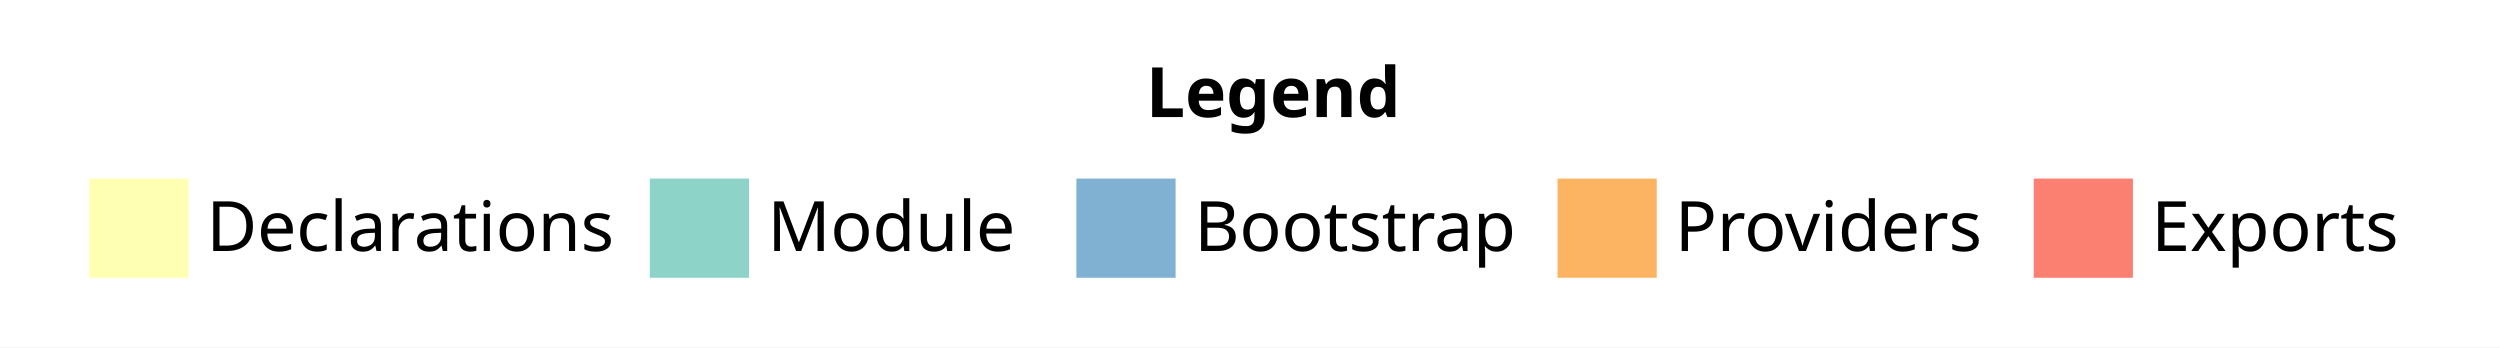
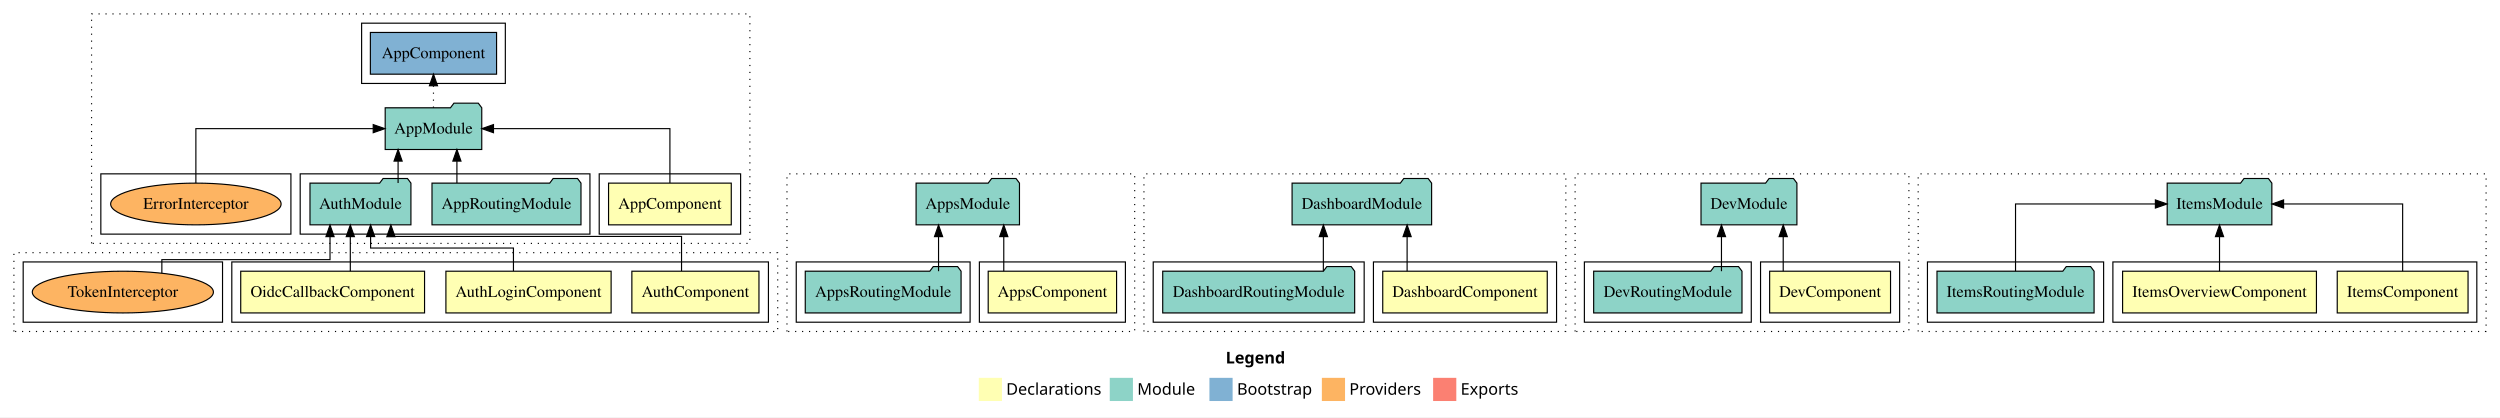
- <svg xmlns="http://www.w3.org/2000/svg" width="504pt" height="70pt" viewBox="0.00 0.00 504.00 70.00">
-   <g id="graph0" class="graph" transform="scale(1 1) rotate(0) translate(4 66)">
-     <polygon fill="#ffffff" stroke="transparent" points="-4,4 -4,-66 500,-66 500,4 -4,4" />
-     <text text-anchor="start" x="227.009" y="-42.4" font-family="sans-serif" font-weight="bold" font-size="14.00" fill="#000000">Legend</text>
-     <polygon fill="#ffffb3" stroke="transparent" points="14,-10 14,-30 34,-30 34,-10 14,-10" />
-     <text text-anchor="start" x="37.629" y="-15.4" font-family="sans-serif" font-size="14.00" fill="#000000">  Declarations</text>
-     <polygon fill="#8dd3c7" stroke="transparent" points="127,-10 127,-30 147,-30 147,-10 127,-10" />
-     <text text-anchor="start" x="150.725" y="-15.4" font-family="sans-serif" font-size="14.00" fill="#000000">  Module</text>
-     <polygon fill="#80b1d3" stroke="transparent" points="213,-10 213,-30 233,-30 233,-10 213,-10" />
-     <text text-anchor="start" x="236.781" y="-15.4" font-family="sans-serif" font-size="14.00" fill="#000000">  Bootstrap</text>
-     <polygon fill="#fdb462" stroke="transparent" points="310,-10 310,-30 330,-30 330,-10 310,-10" />
-     <text text-anchor="start" x="333.673" y="-15.4" font-family="sans-serif" font-size="14.00" fill="#000000">  Providers</text>
-     <polygon fill="#fb8072" stroke="transparent" points="406,-10 406,-30 426,-30 426,-10 406,-10" />
-     <text text-anchor="start" x="429.726" y="-15.4" font-family="sans-serif" font-size="14.00" fill="#000000">  Exports</text>
+ <svg xmlns="http://www.w3.org/2000/svg" width="2157pt" height="360pt" viewBox="0.00 0.00 2157.00 360.00">
+   <g id="graph0" class="graph" transform="scale(1 1) rotate(0) translate(4 356)">
+     <polygon fill="#ffffff" stroke="transparent" points="-4,4 -4,-356 2153,-356 2153,4 -4,4" />
+     <text text-anchor="start" x="1053.509" y="-42.4" font-family="sans-serif" font-weight="bold" font-size="14.00" fill="#000000">Legend</text>
+     <polygon fill="#ffffb3" stroke="transparent" points="840.5,-10 840.5,-30 860.5,-30 860.5,-10 840.5,-10" />
+     <text text-anchor="start" x="864.129" y="-15.4" font-family="sans-serif" font-size="14.00" fill="#000000">  Declarations</text>
+     <polygon fill="#8dd3c7" stroke="transparent" points="953.5,-10 953.5,-30 973.5,-30 973.5,-10 953.5,-10" />
+     <text text-anchor="start" x="977.225" y="-15.4" font-family="sans-serif" font-size="14.00" fill="#000000">  Module</text>
+     <polygon fill="#80b1d3" stroke="transparent" points="1039.5,-10 1039.5,-30 1059.5,-30 1059.5,-10 1039.5,-10" />
+     <text text-anchor="start" x="1063.281" y="-15.4" font-family="sans-serif" font-size="14.00" fill="#000000">  Bootstrap</text>
+     <polygon fill="#fdb462" stroke="transparent" points="1136.5,-10 1136.5,-30 1156.5,-30 1156.5,-10 1136.5,-10" />
+     <text text-anchor="start" x="1160.173" y="-15.4" font-family="sans-serif" font-size="14.00" fill="#000000">  Providers</text>
+     <polygon fill="#fb8072" stroke="transparent" points="1232.5,-10 1232.5,-30 1252.5,-30 1252.5,-10 1232.5,-10" />
+     <text text-anchor="start" x="1256.226" y="-15.4" font-family="sans-serif" font-size="14.00" fill="#000000">  Exports</text>
+     <g id="clust1" class="cluster">
+       <polygon fill="none" stroke="#000000" stroke-dasharray="1,5" points="75,-146 75,-344 643,-344 643,-146 75,-146" />
+     </g>
+     <g id="clust2" class="cluster">
+       <polygon fill="none" stroke="#000000" points="513,-154 513,-206 635,-206 635,-154 513,-154" />
+     </g>
+     <g id="clust4" class="cluster">
+       <polygon fill="none" stroke="#000000" points="255,-154 255,-206 505,-206 505,-154 255,-154" />
+     </g>
+     <g id="clust6" class="cluster">
+       <polygon fill="none" stroke="#000000" points="308,-284 308,-336 432,-336 432,-284 308,-284" />
+     </g>
+     <g id="clust7" class="cluster">
+       <polygon fill="none" stroke="#000000" points="83,-154 83,-206 247,-206 247,-154 83,-154" />
+     </g>
+     <g id="clust14" class="cluster">
+       <polygon fill="none" stroke="#000000" stroke-dasharray="1,5" points="675,-70 675,-206 975,-206 975,-70 675,-70" />
+     </g>
+     <g id="clust15" class="cluster">
+       <polygon fill="none" stroke="#000000" points="841,-78 841,-130 967,-130 967,-78 841,-78" />
+     </g>
+     <g id="clust17" class="cluster">
+       <polygon fill="none" stroke="#000000" points="683,-78 683,-130 833,-130 833,-78 683,-78" />
+     </g>
+     <g id="clust27" class="cluster">
+       <polygon fill="none" stroke="#000000" stroke-dasharray="1,5" points="8,-70 8,-138 667,-138 667,-70 8,-70" />
+     </g>
+     <g id="clust28" class="cluster">
+       <polygon fill="none" stroke="#000000" points="196,-78 196,-130 659,-130 659,-78 196,-78" />
+     </g>
+     <g id="clust35" class="cluster">
+       <polygon fill="none" stroke="#000000" points="16,-78 16,-130 188,-130 188,-78 16,-78" />
+     </g>
+     <g id="clust36" class="cluster">
+       <polygon fill="none" stroke="#000000" stroke-dasharray="1,5" points="983,-70 983,-206 1347,-206 1347,-70 983,-70" />
+     </g>
+     <g id="clust37" class="cluster">
+       <polygon fill="none" stroke="#000000" points="1181,-78 1181,-130 1339,-130 1339,-78 1181,-78" />
+     </g>
+     <g id="clust39" class="cluster">
+       <polygon fill="none" stroke="#000000" points="991,-78 991,-130 1173,-130 1173,-78 991,-78" />
+     </g>
+     <g id="clust49" class="cluster">
+       <polygon fill="none" stroke="#000000" stroke-dasharray="1,5" points="1355,-70 1355,-206 1643,-206 1643,-70 1355,-70" />
+     </g>
+     <g id="clust50" class="cluster">
+       <polygon fill="none" stroke="#000000" points="1515,-78 1515,-130 1635,-130 1635,-78 1515,-78" />
+     </g>
+     <g id="clust52" class="cluster">
+       <polygon fill="none" stroke="#000000" points="1363,-78 1363,-130 1507,-130 1507,-78 1363,-78" />
+     </g>
+     <g id="clust62" class="cluster">
+       <polygon fill="none" stroke="#000000" stroke-dasharray="1,5" points="1651,-70 1651,-206 2141,-206 2141,-70 1651,-70" />
+     </g>
+     <g id="clust63" class="cluster">
+       <polygon fill="none" stroke="#000000" points="1819,-78 1819,-130 2133,-130 2133,-78 1819,-78" />
+     </g>
+     <g id="clust66" class="cluster">
+       <polygon fill="none" stroke="#000000" points="1659,-78 1659,-130 1811,-130 1811,-78 1659,-78" />
+     </g>
+     <g id="node1" class="node">
+       <polygon fill="#ffffb3" stroke="#000000" points="626.94,-198 521.06,-198 521.06,-162 626.94,-162 626.94,-198" />
+       <text text-anchor="middle" x="574" y="-175.8" font-family="Times,serif" font-size="14.00" fill="#000000">AppComponent</text>
+     </g>
+     <g id="node2" class="node">
+       <polygon fill="#8dd3c7" stroke="#000000" points="411.657,-263 408.657,-267 387.657,-267 384.657,-263 328.343,-263 328.343,-227 411.657,-227 411.657,-263" />
+       <text text-anchor="middle" x="370" y="-240.8" font-family="Times,serif" font-size="14.00" fill="#000000">AppModule</text>
+     </g>
+     <g id="edge1" class="edge">
+       <path fill="none" stroke="#000000" d="M574,-198.106C574,-217.339 574,-245 574,-245 574,-245 421.775,-245 421.775,-245" />
+       <polygon fill="#000000" stroke="#000000" points="421.775,-241.5 411.775,-245 421.775,-248.5 421.775,-241.5" />
+     </g>
+     <g id="node5" class="node">
+       <polygon fill="#80b1d3" stroke="#000000" points="424.439,-328 315.561,-328 315.561,-292 424.439,-292 424.439,-328" />
+       <text text-anchor="middle" x="370" y="-305.8" font-family="Times,serif" font-size="14.00" fill="#000000">AppComponent </text>
+     </g>
+     <g id="edge4" class="edge">
+       <path fill="none" stroke="#000000" stroke-dasharray="1,5" d="M370,-263.106C370,-263.106 370,-281.991 370,-281.991" />
+       <polygon fill="#000000" stroke="#000000" points="366.5,-281.991 370,-291.991 373.5,-281.991 366.5,-281.991" />
+     </g>
+     <g id="node3" class="node">
+       <polygon fill="#8dd3c7" stroke="#000000" points="497.274,-198 494.274,-202 473.274,-202 470.274,-198 368.726,-198 368.726,-162 497.274,-162 497.274,-198" />
+       <text text-anchor="middle" x="433" y="-175.8" font-family="Times,serif" font-size="14.00" fill="#000000">AppRoutingModule</text>
+     </g>
+     <g id="edge2" class="edge">
+       <path fill="none" stroke="#000000" d="M390.221,-198.106C390.221,-198.106 390.221,-216.991 390.221,-216.991" />
+       <polygon fill="#000000" stroke="#000000" points="386.721,-216.991 390.221,-226.991 393.721,-216.991 386.721,-216.991" />
+     </g>
+     <g id="node4" class="node">
+       <polygon fill="#8dd3c7" stroke="#000000" points="350.548,-198 347.548,-202 326.548,-202 323.548,-198 263.452,-198 263.452,-162 350.548,-162 350.548,-198" />
+       <text text-anchor="middle" x="307" y="-175.8" font-family="Times,serif" font-size="14.00" fill="#000000">AuthModule</text>
+     </g>
+     <g id="edge3" class="edge">
+       <path fill="none" stroke="#000000" d="M339.473,-198.106C339.473,-198.106 339.473,-216.991 339.473,-216.991" />
+       <polygon fill="#000000" stroke="#000000" points="335.973,-216.991 339.473,-226.991 342.973,-216.991 335.973,-216.991" />
+     </g>
+     <g id="node6" class="node">
+       <ellipse fill="#fdb462" stroke="#000000" cx="165" cy="-180" rx="73.533" ry="18" />
+       <text text-anchor="middle" x="165" y="-175.8" font-family="Times,serif" font-size="14.00" fill="#000000">ErrorInterceptor</text>
+     </g>
+     <g id="edge5" class="edge">
+       <path fill="none" stroke="#000000" d="M165,-198.106C165,-217.339 165,-245 165,-245 165,-245 318.021,-245 318.021,-245" />
+       <polygon fill="#000000" stroke="#000000" points="318.021,-248.5 328.021,-245 318.021,-241.5 318.021,-248.5" />
+     </g>
+     <g id="node7" class="node">
+       <polygon fill="#ffffb3" stroke="#000000" points="959.384,-122 848.616,-122 848.616,-86 959.384,-86 959.384,-122" />
+       <text text-anchor="middle" x="904" y="-99.8" font-family="Times,serif" font-size="14.00" fill="#000000">AppsComponent</text>
+     </g>
+     <g id="node8" class="node">
+       <polygon fill="#8dd3c7" stroke="#000000" points="875.601,-198 872.601,-202 851.601,-202 848.601,-198 786.399,-198 786.399,-162 875.601,-162 875.601,-198" />
+       <text text-anchor="middle" x="831" y="-175.8" font-family="Times,serif" font-size="14.00" fill="#000000">AppsModule</text>
+     </g>
+     <g id="edge6" class="edge">
+       <path fill="none" stroke="#000000" d="M862.054,-122.011C862.054,-122.011 862.054,-151.855 862.054,-151.855" />
+       <polygon fill="#000000" stroke="#000000" points="858.554,-151.855 862.054,-161.855 865.554,-151.855 858.554,-151.855" />
+     </g>
+     <g id="node9" class="node">
+       <polygon fill="#8dd3c7" stroke="#000000" points="825.219,-122 822.219,-126 801.219,-126 798.219,-122 690.781,-122 690.781,-86 825.219,-86 825.219,-122" />
+       <text text-anchor="middle" x="758" y="-99.8" font-family="Times,serif" font-size="14.00" fill="#000000">AppsRoutingModule</text>
+     </g>
+     <g id="edge7" class="edge">
+       <path fill="none" stroke="#000000" d="M805.779,-122.011C805.779,-122.011 805.779,-151.855 805.779,-151.855" />
+       <polygon fill="#000000" stroke="#000000" points="802.279,-151.855 805.779,-161.855 809.279,-151.855 802.279,-151.855" />
+     </g>
+     <g id="node10" class="node">
+       <polygon fill="#ffffb3" stroke="#000000" points="650.83,-122 541.17,-122 541.17,-86 650.83,-86 650.83,-122" />
+       <text text-anchor="middle" x="596" y="-99.8" font-family="Times,serif" font-size="14.00" fill="#000000">AuthComponent</text>
+     </g>
+     <g id="edge8" class="edge">
+       <path fill="none" stroke="#000000" d="M584.027,-122.147C584.027,-135.739 584.027,-152 584.027,-152 584.027,-152 333.264,-152 333.264,-152 333.264,-152 333.264,-152.979 333.264,-152.979" />
+       <polygon fill="#000000" stroke="#000000" points="329.764,-151.793 333.264,-161.793 336.764,-151.793 329.764,-151.793" />
+     </g>
+     <g id="node11" class="node">
+       <polygon fill="#ffffb3" stroke="#000000" points="523.273,-122 380.727,-122 380.727,-86 523.273,-86 523.273,-122" />
+       <text text-anchor="middle" x="452" y="-99.8" font-family="Times,serif" font-size="14.00" fill="#000000">AuthLoginComponent</text>
+     </g>
+     <g id="edge9" class="edge">
+       <path fill="none" stroke="#000000" d="M439,-122.11C439,-131.897 439,-142 439,-142 439,-142 315.755,-142 315.755,-142 315.755,-142 315.755,-151.89 315.755,-151.89" />
+       <polygon fill="#000000" stroke="#000000" points="312.255,-151.89 315.755,-161.89 319.255,-151.89 312.255,-151.89" />
+     </g>
+     <g id="node12" class="node">
+       <polygon fill="#ffffb3" stroke="#000000" points="362.306,-122 203.694,-122 203.694,-86 362.306,-86 362.306,-122" />
+       <text text-anchor="middle" x="283" y="-99.8" font-family="Times,serif" font-size="14.00" fill="#000000">OidcCallbackComponent</text>
+     </g>
+     <g id="edge10" class="edge">
+       <path fill="none" stroke="#000000" d="M298.245,-122.011C298.245,-122.011 298.245,-151.855 298.245,-151.855" />
+       <polygon fill="#000000" stroke="#000000" points="294.745,-151.855 298.245,-161.855 301.745,-151.855 294.745,-151.855" />
+     </g>
+     <g id="node13" class="node">
+       <ellipse fill="#fdb462" stroke="#000000" cx="102" cy="-104" rx="78.131" ry="18" />
+       <text text-anchor="middle" x="102" y="-99.8" font-family="Times,serif" font-size="14.00" fill="#000000">TokenInterceptor</text>
+     </g>
+     <g id="edge11" class="edge">
+       <path fill="none" stroke="#000000" d="M135.65,-120.288C135.65,-126.448 135.65,-132 135.65,-132 135.65,-132 280.736,-132 280.736,-132 280.736,-132 280.736,-151.853 280.736,-151.853" />
+       <polygon fill="#000000" stroke="#000000" points="277.236,-151.853 280.736,-161.853 284.236,-151.853 277.236,-151.853" />
+     </g>
+     <g id="node14" class="node">
+       <polygon fill="#ffffb3" stroke="#000000" points="1330.973,-122 1189.027,-122 1189.027,-86 1330.973,-86 1330.973,-122" />
+       <text text-anchor="middle" x="1260" y="-99.8" font-family="Times,serif" font-size="14.00" fill="#000000">DashboardComponent</text>
+     </g>
+     <g id="node15" class="node">
+       <polygon fill="#8dd3c7" stroke="#000000" points="1231.191,-198 1228.191,-202 1207.191,-202 1204.191,-198 1110.809,-198 1110.809,-162 1231.191,-162 1231.191,-198" />
+       <text text-anchor="middle" x="1171" y="-175.8" font-family="Times,serif" font-size="14.00" fill="#000000">DashboardModule</text>
+     </g>
+     <g id="edge12" class="edge">
+       <path fill="none" stroke="#000000" d="M1210.054,-122.011C1210.054,-122.011 1210.054,-151.855 1210.054,-151.855" />
+       <polygon fill="#000000" stroke="#000000" points="1206.554,-151.855 1210.054,-161.855 1213.554,-151.855 1206.554,-151.855" />
+     </g>
+     <g id="node16" class="node">
+       <polygon fill="#8dd3c7" stroke="#000000" points="1164.809,-122 1161.809,-126 1140.809,-126 1137.809,-122 999.191,-122 999.191,-86 1164.809,-86 1164.809,-122" />
+       <text text-anchor="middle" x="1082" y="-99.8" font-family="Times,serif" font-size="14.00" fill="#000000">DashboardRoutingModule</text>
+     </g>
+     <g id="edge13" class="edge">
+       <path fill="none" stroke="#000000" d="M1137.78,-122.011C1137.78,-122.011 1137.78,-151.855 1137.78,-151.855" />
+       <polygon fill="#000000" stroke="#000000" points="1134.28,-151.855 1137.78,-161.855 1141.28,-151.855 1134.28,-151.855" />
+     </g>
+     <g id="node17" class="node">
+       <polygon fill="#ffffb3" stroke="#000000" points="1627.154,-122 1522.846,-122 1522.846,-86 1627.154,-86 1627.154,-122" />
+       <text text-anchor="middle" x="1575" y="-99.8" font-family="Times,serif" font-size="14.00" fill="#000000">DevComponent</text>
+     </g>
+     <g id="node18" class="node">
+       <polygon fill="#8dd3c7" stroke="#000000" points="1546.371,-198 1543.371,-202 1522.371,-202 1519.371,-198 1463.629,-198 1463.629,-162 1546.371,-162 1546.371,-198" />
+       <text text-anchor="middle" x="1505" y="-175.8" font-family="Times,serif" font-size="14.00" fill="#000000">DevModule</text>
+     </g>
+     <g id="edge14" class="edge">
+       <path fill="none" stroke="#000000" d="M1534.554,-122.011C1534.554,-122.011 1534.554,-151.855 1534.554,-151.855" />
+       <polygon fill="#000000" stroke="#000000" points="1531.054,-151.855 1534.554,-161.855 1538.054,-151.855 1531.054,-151.855" />
+     </g>
+     <g id="node19" class="node">
+       <polygon fill="#8dd3c7" stroke="#000000" points="1498.989,-122 1495.989,-126 1474.989,-126 1471.989,-122 1371.011,-122 1371.011,-86 1498.989,-86 1498.989,-122" />
+       <text text-anchor="middle" x="1435" y="-99.8" font-family="Times,serif" font-size="14.00" fill="#000000">DevRoutingModule</text>
+     </g>
+     <g id="edge15" class="edge">
+       <path fill="none" stroke="#000000" d="M1481.28,-122.011C1481.28,-122.011 1481.28,-151.855 1481.28,-151.855" />
+       <polygon fill="#000000" stroke="#000000" points="1477.78,-151.855 1481.28,-161.855 1484.78,-151.855 1477.78,-151.855" />
+     </g>
+     <g id="node20" class="node">
+       <polygon fill="#ffffb3" stroke="#000000" points="2125.434,-122 2012.566,-122 2012.566,-86 2125.434,-86 2125.434,-122" />
+       <text text-anchor="middle" x="2069" y="-99.8" font-family="Times,serif" font-size="14.00" fill="#000000">ItemsComponent</text>
+     </g>
+     <g id="node22" class="node">
+       <polygon fill="#8dd3c7" stroke="#000000" points="1956.151,-198 1953.151,-202 1932.151,-202 1929.151,-198 1865.849,-198 1865.849,-162 1956.151,-162 1956.151,-198" />
+       <text text-anchor="middle" x="1911" y="-175.8" font-family="Times,serif" font-size="14.00" fill="#000000">ItemsModule</text>
+     </g>
+     <g id="edge16" class="edge">
+       <path fill="none" stroke="#000000" d="M2069,-122.011C2069,-144.485 2069,-180 2069,-180 2069,-180 1966.276,-180 1966.276,-180" />
+       <polygon fill="#000000" stroke="#000000" points="1966.276,-176.5 1956.276,-180 1966.276,-183.5 1966.276,-176.5" />
+     </g>
+     <g id="node21" class="node">
+       <polygon fill="#ffffb3" stroke="#000000" points="1994.627,-122 1827.373,-122 1827.373,-86 1994.627,-86 1994.627,-122" />
+       <text text-anchor="middle" x="1911" y="-99.8" font-family="Times,serif" font-size="14.00" fill="#000000">ItemsOverviewComponent</text>
+     </g>
+     <g id="edge17" class="edge">
+       <path fill="none" stroke="#000000" d="M1911,-122.011C1911,-122.011 1911,-151.855 1911,-151.855" />
+       <polygon fill="#000000" stroke="#000000" points="1907.5,-151.855 1911,-161.855 1914.5,-151.855 1907.5,-151.855" />
+     </g>
+     <g id="node23" class="node">
+       <polygon fill="#8dd3c7" stroke="#000000" points="1802.769,-122 1799.769,-126 1778.769,-126 1775.769,-122 1667.231,-122 1667.231,-86 1802.769,-86 1802.769,-122" />
+       <text text-anchor="middle" x="1735" y="-99.8" font-family="Times,serif" font-size="14.00" fill="#000000">ItemsRoutingModule</text>
+     </g>
+     <g id="edge18" class="edge">
+       <path fill="none" stroke="#000000" d="M1735,-122.011C1735,-144.485 1735,-180 1735,-180 1735,-180 1855.676,-180 1855.676,-180" />
+       <polygon fill="#000000" stroke="#000000" points="1855.676,-183.5 1865.676,-180 1855.676,-176.5 1855.676,-183.5" />
+     </g>
  </g>
</svg>
